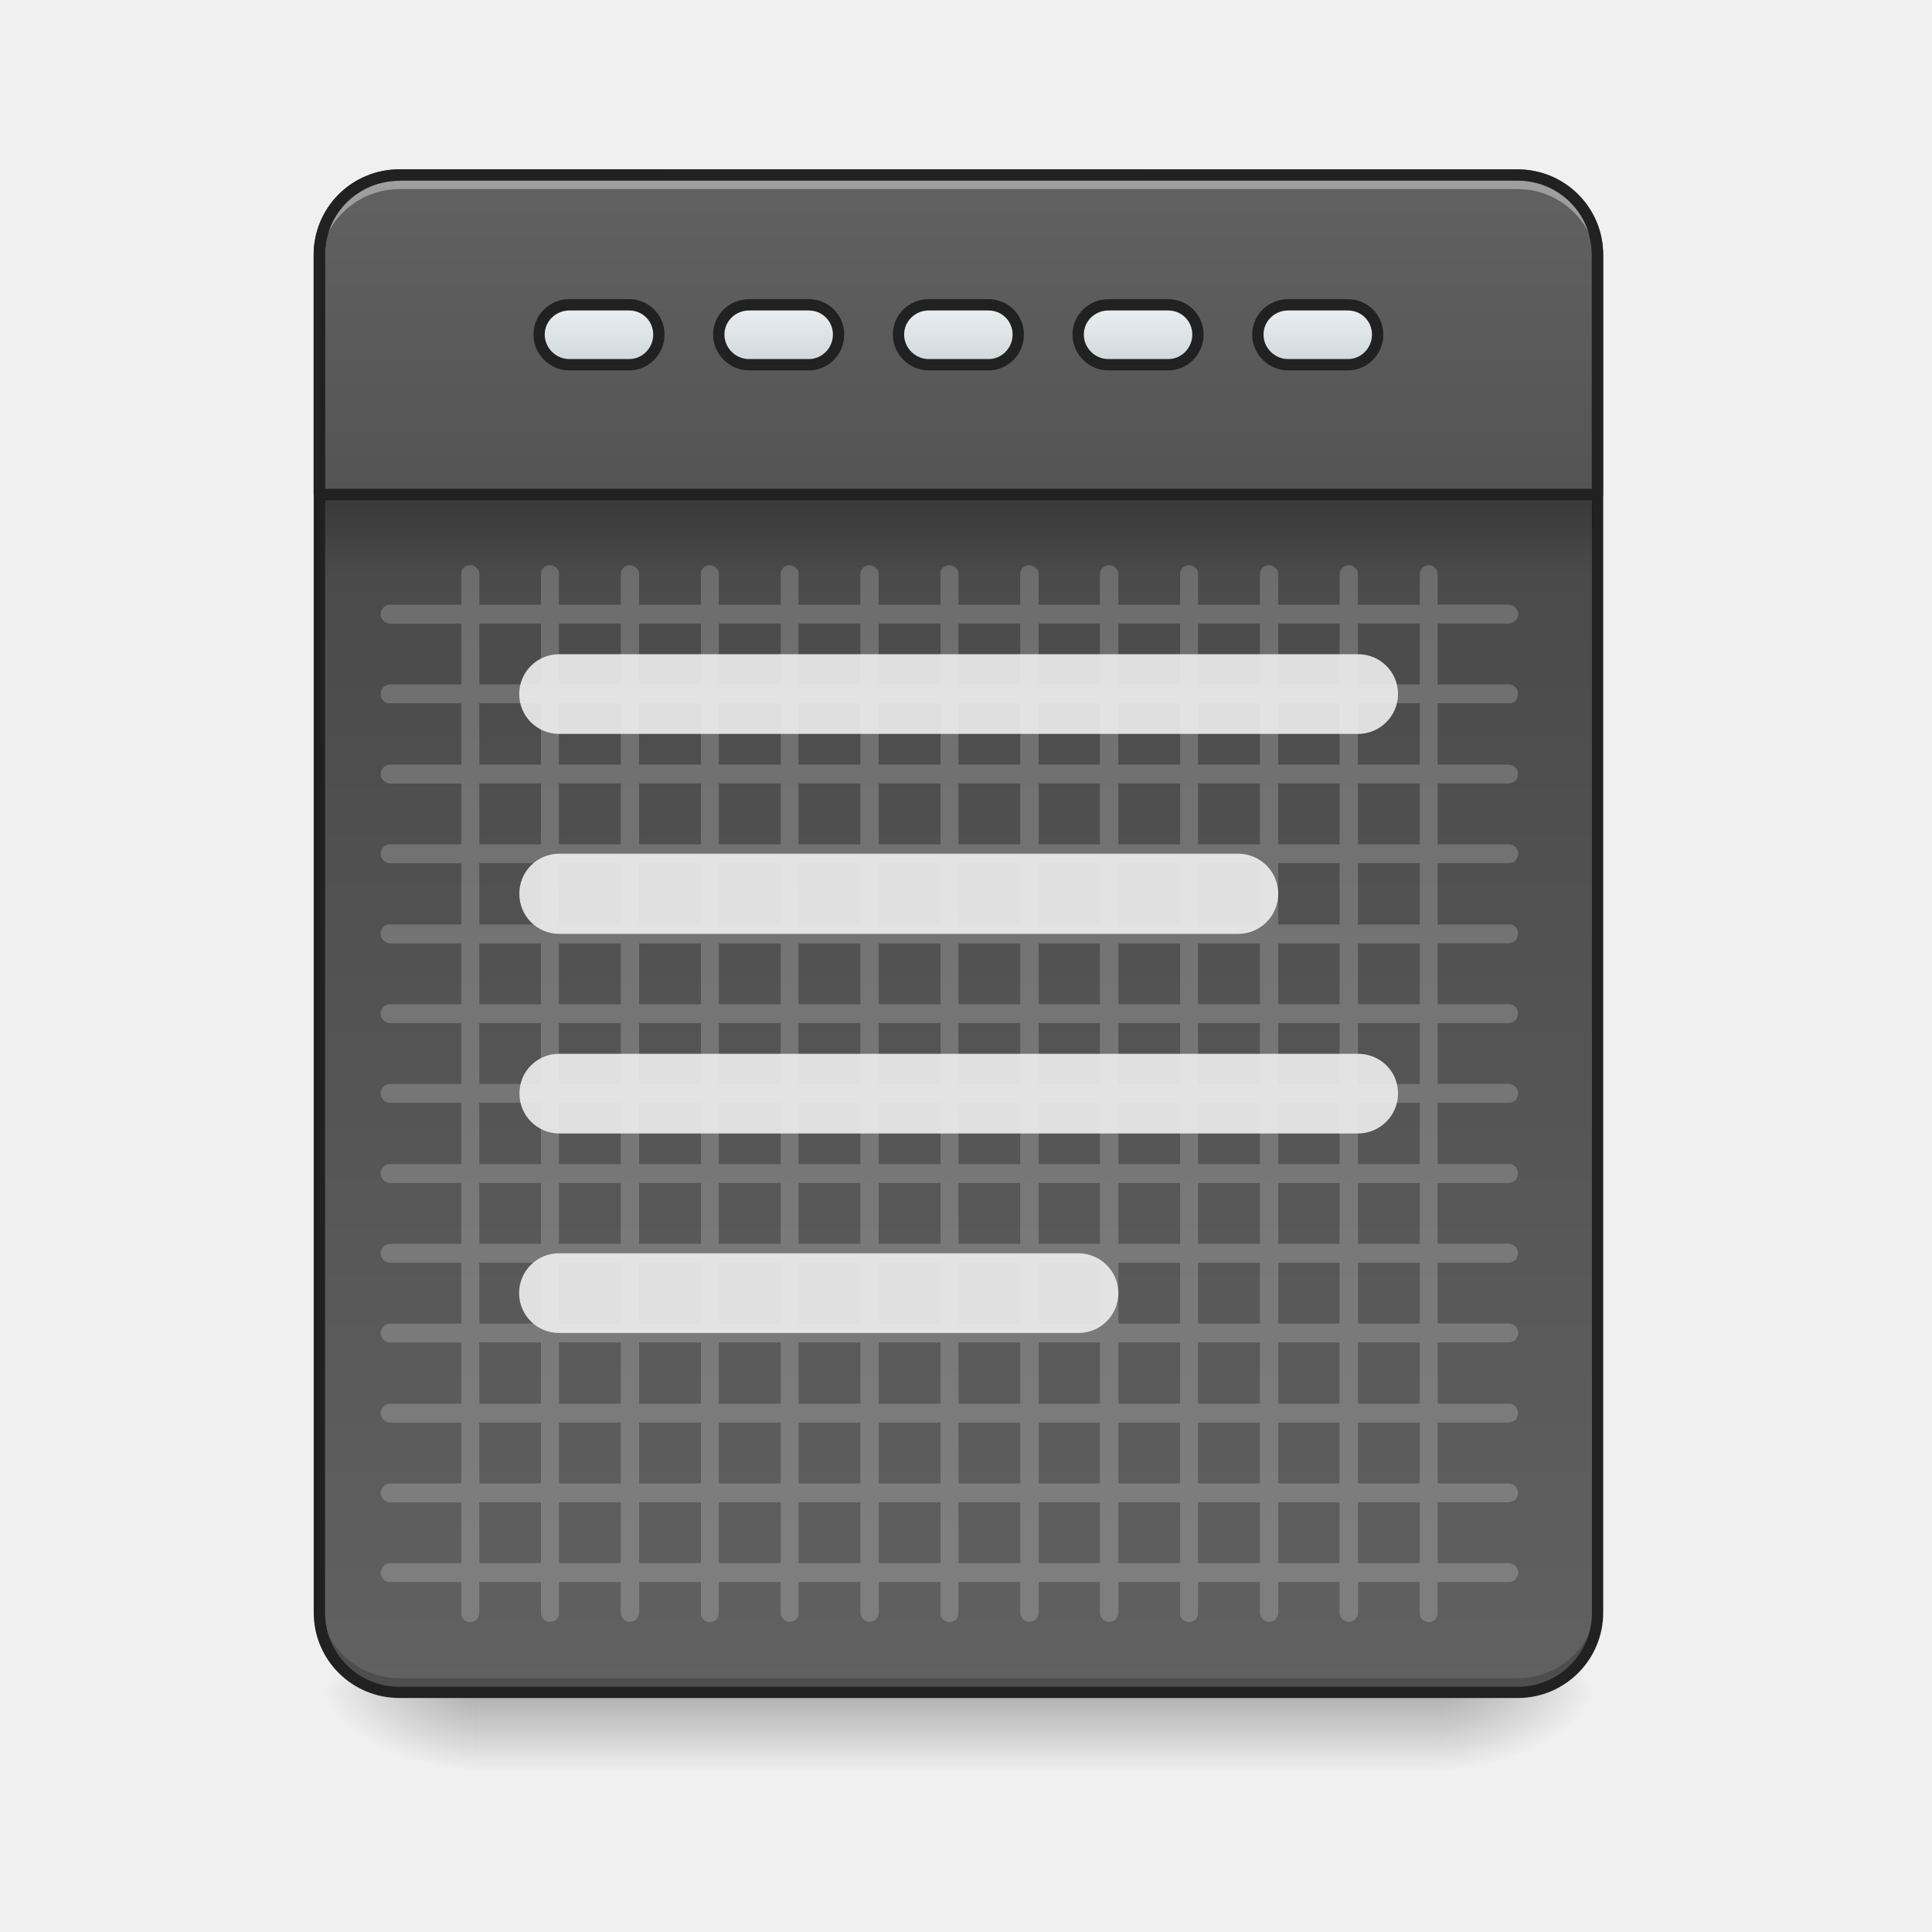
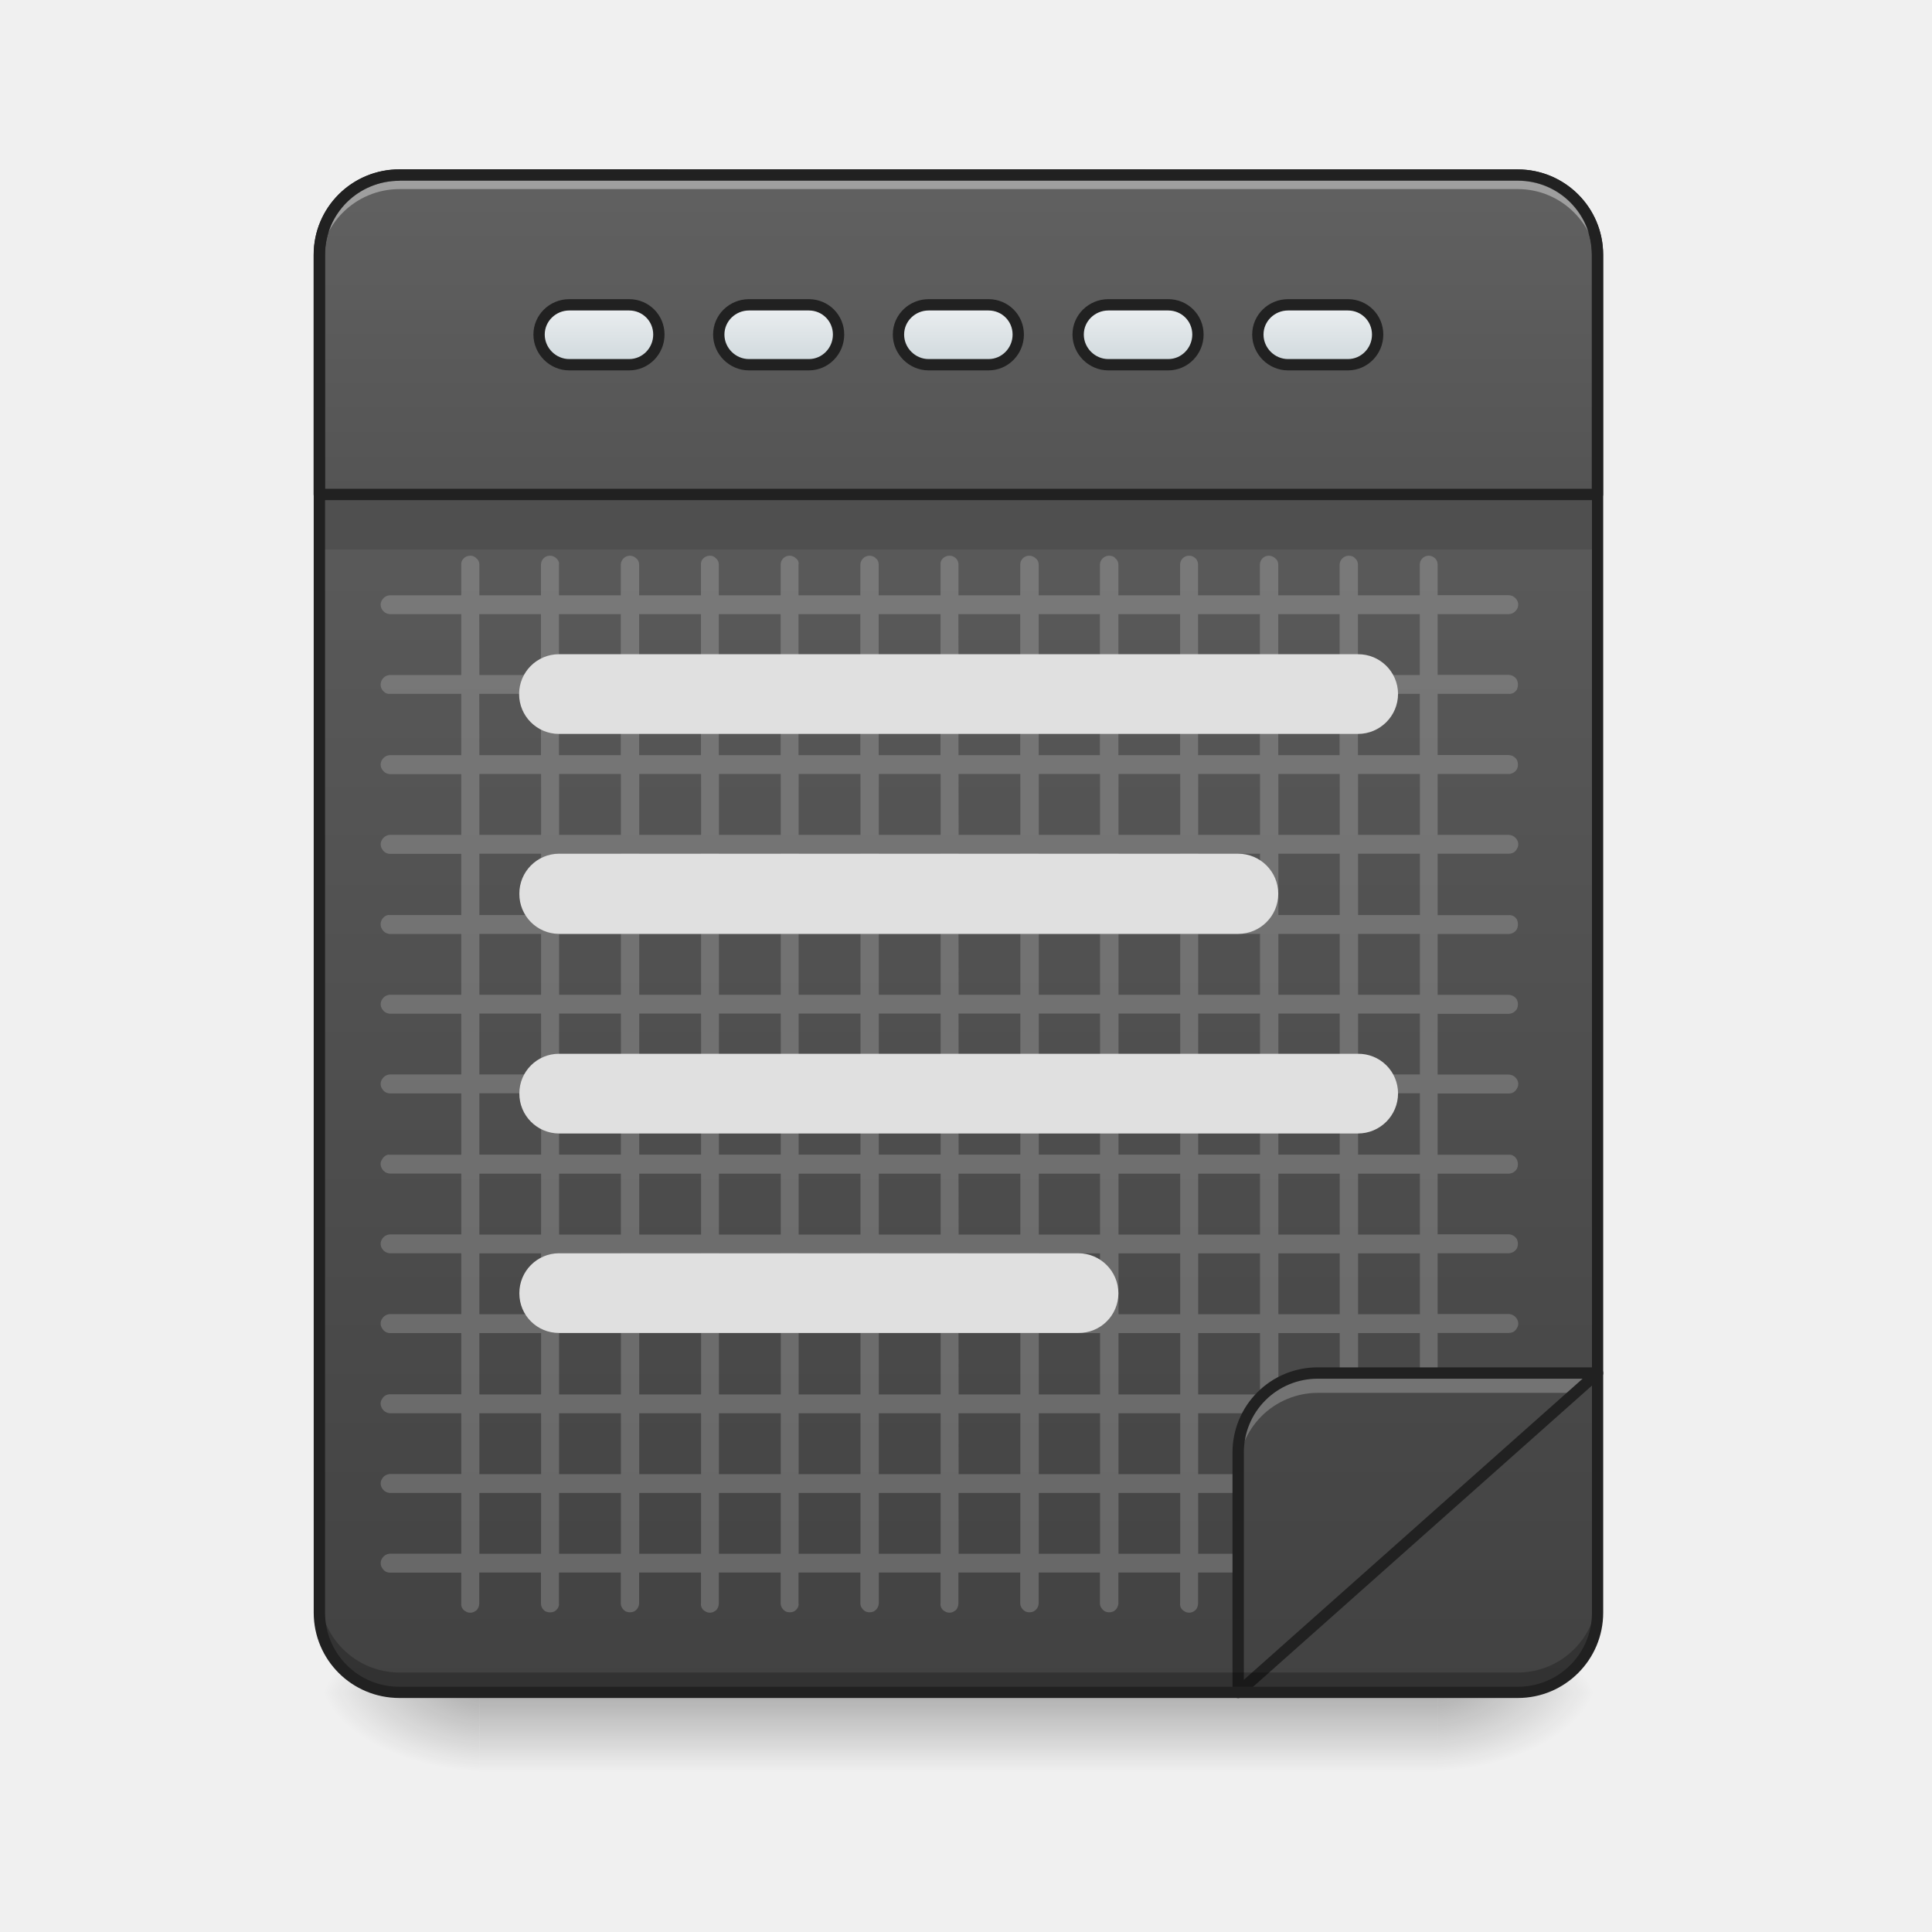
<svg xmlns="http://www.w3.org/2000/svg" width="16pt" height="16pt" viewBox="0 0 16 16">
  <defs>
    <linearGradient id="a" gradientUnits="userSpaceOnUse" x1="254" y1="233.5" x2="254" y2="254.667" gradientTransform="matrix(.03125 0 0 .03125 0 6.72)">
      <stop offset="0" stop-opacity=".275" />
      <stop offset="1" stop-opacity="0" />
    </linearGradient>
    <radialGradient id="b" gradientUnits="userSpaceOnUse" cx="450.909" cy="189.579" fx="450.909" fy="189.579" r="21.167" gradientTransform="matrix(0 -.03907 -.07032 0 25.073 31.798)">
      <stop offset="0" stop-opacity=".314" />
      <stop offset=".222" stop-opacity=".275" />
      <stop offset="1" stop-opacity="0" />
    </radialGradient>
    <radialGradient id="c" gradientUnits="userSpaceOnUse" cx="450.909" cy="189.579" fx="450.909" fy="189.579" r="21.167" gradientTransform="matrix(0 .03907 .07032 0 -9.197 -3.764)">
      <stop offset="0" stop-opacity=".314" />
      <stop offset=".222" stop-opacity=".275" />
      <stop offset="1" stop-opacity="0" />
    </radialGradient>
    <radialGradient id="d" gradientUnits="userSpaceOnUse" cx="450.909" cy="189.579" fx="450.909" fy="189.579" r="21.167" gradientTransform="matrix(0 -.03907 .07032 0 -9.197 31.798)">
      <stop offset="0" stop-opacity=".314" />
      <stop offset=".222" stop-opacity=".275" />
      <stop offset="1" stop-opacity="0" />
    </radialGradient>
    <radialGradient id="e" gradientUnits="userSpaceOnUse" cx="450.909" cy="189.579" fx="450.909" fy="189.579" r="21.167" gradientTransform="matrix(0 .03907 -.07032 0 25.073 -3.764)">
      <stop offset="0" stop-opacity=".314" />
      <stop offset=".222" stop-opacity=".275" />
      <stop offset="1" stop-opacity="0" />
    </radialGradient>
-     <linearGradient id="f" gradientUnits="userSpaceOnUse" x1="314.734" y1="-141.415" x2="314.734" y2="-25.792" gradientTransform="matrix(.03767 0 0 .1087 -2.927 16.82)">
+     <linearGradient id="f" gradientUnits="userSpaceOnUse" x1="288.396" y1="-25.792" x2="288.396" y2="-141.415" gradientTransform="matrix(.03767 0 0 .1087 -2.927 16.82)">
      <stop offset="0" stop-color="#424242" />
      <stop offset="1" stop-color="#616161" />
    </linearGradient>
-     <linearGradient id="g" gradientUnits="userSpaceOnUse" x1="960" y1="935.118" x2="960" y2="175.118" gradientTransform="matrix(.26458 0 0 .26458 0 -215)">
+     <linearGradient id="g" gradientUnits="userSpaceOnUse" x1="391.583" y1="233.5" x2="391.583" y2="-168.667" gradientTransform="matrix(.03125 0 0 .03125 0 6.72)">
      <stop offset="0" stop-color="#424242" />
      <stop offset="1" stop-color="#616161" />
    </linearGradient>
-     <linearGradient id="h" gradientUnits="userSpaceOnUse" x1="105.833" y1="-105.167" x2="105.833" y2="-121.042" gradientTransform="translate(148.167 -13.23)">
+     <linearGradient id="h" gradientUnits="userSpaceOnUse" x1="349.851" y1="-50.133" x2="349.851" y2="65.49" gradientTransform="matrix(-.03767 0 0 -.1087 26.411 8.567)">
+       <stop offset="0" stop-color="#424242" />
+       <stop offset="1" stop-color="#616161" />
+     </linearGradient>
+     <linearGradient id="i" gradientUnits="userSpaceOnUse" x1="960" y1="935.118" x2="960" y2="175.118" gradientTransform="matrix(.26458 0 0 .26458 0 -215)">
+       <stop offset="0" stop-color="#424242" />
+       <stop offset="1" stop-color="#616161" />
+     </linearGradient>
+     <linearGradient id="j" gradientUnits="userSpaceOnUse" x1="105.833" y1="-105.167" x2="105.833" y2="-121.042" gradientTransform="translate(148.167 -13.23)">
      <stop offset="0" stop-color="#cfd8dc" />
      <stop offset="1" stop-color="#eceff1" />
    </linearGradient>
-     <linearGradient id="i" gradientUnits="userSpaceOnUse" x1="105.833" y1="-105.167" x2="105.833" y2="-121.042" gradientTransform="translate(100.542 -13.23)">
+     <linearGradient id="k" gradientUnits="userSpaceOnUse" x1="105.833" y1="-105.167" x2="105.833" y2="-121.042" gradientTransform="translate(100.542 -13.23)">
      <stop offset="0" stop-color="#cfd8dc" />
      <stop offset="1" stop-color="#eceff1" />
    </linearGradient>
-     <linearGradient id="j" gradientUnits="userSpaceOnUse" x1="105.833" y1="-105.167" x2="105.833" y2="-121.042" gradientTransform="translate(52.917 -13.23)">
+     <linearGradient id="l" gradientUnits="userSpaceOnUse" x1="105.833" y1="-105.167" x2="105.833" y2="-121.042" gradientTransform="translate(52.917 -13.23)">
      <stop offset="0" stop-color="#cfd8dc" />
      <stop offset="1" stop-color="#eceff1" />
    </linearGradient>
-     <linearGradient id="k" gradientUnits="userSpaceOnUse" x1="105.833" y1="-105.167" x2="105.833" y2="-121.042" gradientTransform="translate(243.417 -13.23)">
+     <linearGradient id="m" gradientUnits="userSpaceOnUse" x1="105.833" y1="-105.167" x2="105.833" y2="-121.042" gradientTransform="translate(243.417 -13.23)">
      <stop offset="0" stop-color="#cfd8dc" />
      <stop offset="1" stop-color="#eceff1" />
    </linearGradient>
-     <linearGradient id="l" gradientUnits="userSpaceOnUse" x1="105.833" y1="-105.167" x2="105.833" y2="-121.042" gradientTransform="translate(195.792 -13.23)">
+     <linearGradient id="n" gradientUnits="userSpaceOnUse" x1="105.833" y1="-105.167" x2="105.833" y2="-121.042" gradientTransform="translate(195.792 -13.23)">
      <stop offset="0" stop-color="#cfd8dc" />
      <stop offset="1" stop-color="#eceff1" />
-     </linearGradient>
-     <linearGradient id="m" gradientUnits="userSpaceOnUse" x1="254" y1="-84" x2="254" y2="-62.833" gradientTransform="matrix(.03113 0 0 .03125 .01 6.72)">
-       <stop offset="0" stop-opacity=".235" />
-       <stop offset="1" stop-opacity="0" />
    </linearGradient>
  </defs>
  <path d="M3.969 14.016h7.937v.664H3.97zm0 0" fill="url(#a)" />
  <path d="M11.906 14.016h1.324v-.66h-1.324zm0 0" fill="url(#b)" />
  <path d="M3.969 14.016H2.645v.664h1.324zm0 0" fill="url(#c)" />
  <path d="M3.969 14.016H2.645v-.66h1.324zm0 0" fill="url(#d)" />
  <path d="M11.906 14.016h1.324v.664h-1.324zm0 0" fill="url(#e)" />
  <path d="M3.309 1.45h9.261c.364 0 .66.296.66.66v11.245a.66.66 0 0 1-.66.66H3.31a.66.66 0 0 1-.664-.66V2.11c0-.363.296-.66.664-.66zm0 0" fill="url(#f)" />
-   <path d="M3.895 4.68c-.043 0-.079.035-.075.074v.254h-.59a.08.08 0 0 0-.066.039.071.071 0 0 0 0 .078.08.08 0 0 0 .066.04h.59v.503h-.59a.08.08 0 0 0-.066.039.078.078 0 0 0 0 .082c.016.024.04.04.066.035h.59v.508h-.59a.08.08 0 0 0-.066.04.071.071 0 0 0 0 .077.08.08 0 0 0 .066.04h.59v.503h-.59a.08.08 0 0 0-.066.04.071.071 0 0 0 0 .077c.016.028.04.04.066.04h.59v.507h-.59c-.027-.004-.05.012-.066.035a.078.078 0 0 0 0 .082.08.08 0 0 0 .066.04h.59v.503h-.59a.08.08 0 0 0-.066.04.071.071 0 0 0 0 .078.08.08 0 0 0 .066.039h.59v.504h-.59a.08.08 0 0 0-.066.039.071.071 0 0 0 0 .078c.016.027.04.039.066.039h.59v.508h-.59c-.027-.004-.05.011-.066.039-.016.023-.016.05 0 .078a.08.08 0 0 0 .066.039h.59v.504h-.59a.08.08 0 0 0-.066.039.071.071 0 0 0 0 .078.08.08 0 0 0 .066.039h.59v.504h-.59a.08.08 0 0 0-.066.039.071.071 0 0 0 0 .078c.016.027.04.04.066.04h.59v.507h-.59a.073.073 0 0 0-.066.04c-.016.023-.016.05 0 .077a.08.08 0 0 0 .066.04h.59v.503h-.59a.08.08 0 0 0-.066.04.071.071 0 0 0 0 .077.08.08 0 0 0 .066.04h.59v.503h-.59a.08.08 0 0 0-.066.04.071.071 0 0 0 0 .078c.016.027.04.039.066.039h.59v.253a.066.066 0 0 0 .035.067.071.071 0 0 0 .079 0c.023-.012.035-.04.035-.067v-.253h.511v.253c0 .028.012.051.036.067a.091.091 0 0 0 .078 0c.023-.016.039-.04.035-.067v-.253h.512v.253c0 .028.015.051.039.067.023.012.05.012.074 0a.08.08 0 0 0 .039-.067v-.253h.512v.253a.066.066 0 0 0 .035.067.071.071 0 0 0 .078 0c.023-.012.035-.04.035-.067v-.253h.512v.253c0 .028.015.051.039.067.023.012.05.012.074 0 .024-.016.04-.04.035-.067v-.253h.512v.253c0 .028.016.051.04.067.022.012.05.012.073 0a.08.08 0 0 0 .04-.067v-.253h.511v.253a.066.066 0 0 0 .035.067.071.071 0 0 0 .078 0c.024-.012.035-.04.035-.067v-.253h.512v.253c0 .028.016.051.04.067.023.012.05.012.073 0a.08.08 0 0 0 .04-.067v-.253h.507v.253c0 .028.016.051.04.067.023.012.05.012.074 0a.08.08 0 0 0 .039-.067v-.253h.511v.253a.066.066 0 0 0 .036.067.071.071 0 0 0 .078 0c.023-.012.035-.04.035-.067v-.253h.512v.253c0 .028.015.051.039.067.023.012.05.012.074 0a.08.08 0 0 0 .039-.067v-.253h.508v.253c0 .028.015.051.039.067.023.012.05.012.074 0a.08.08 0 0 0 .04-.067v-.253h.51v.253c0 .028.013.055.036.067a.071.071 0 0 0 .078 0c.024-.012.035-.04.035-.067v-.253h.586c.031 0 .055-.012.07-.04a.071.071 0 0 0 0-.078.082.082 0 0 0-.07-.039h-.586v-.504h.586a.082.082 0 0 0 .07-.039.091.091 0 0 0 0-.078.082.082 0 0 0-.07-.039h-.586v-.504h.586a.082.082 0 0 0 .07-.039.091.091 0 0 0 0-.078c-.015-.027-.039-.039-.07-.039h-.586v-.508h.586c.031 0 .055-.012.07-.039a.071.071 0 0 0 0-.078.082.082 0 0 0-.07-.04h-.586v-.503h.586a.082.082 0 0 0 .07-.039.091.091 0 0 0 0-.078.082.082 0 0 0-.07-.04h-.586v-.503h.586a.082.082 0 0 0 .07-.04.091.091 0 0 0 0-.077c-.015-.028-.039-.043-.07-.04h-.586v-.507h.586c.031 0 .055-.012.07-.04a.071.071 0 0 0 0-.077.082.082 0 0 0-.07-.04h-.586v-.503h.586a.082.082 0 0 0 .07-.04.091.091 0 0 0 0-.078.082.082 0 0 0-.07-.039h-.586v-.504h.586a.082.082 0 0 0 .07-.039.1.1 0 0 0 0-.082c-.015-.023-.039-.039-.07-.035h-.586v-.508h.586c.031 0 .055-.011.07-.039a.071.071 0 0 0 0-.078.082.082 0 0 0-.07-.039h-.586v-.504h.586a.082.082 0 0 0 .07-.039.091.091 0 0 0 0-.078.082.082 0 0 0-.07-.039h-.586v-.508h.586c.031.004.055-.011.07-.035a.1.1 0 0 0 0-.082.082.082 0 0 0-.07-.039h-.586v-.504h.586a.082.082 0 0 0 .07-.039.071.071 0 0 0 0-.078.082.082 0 0 0-.07-.04h-.586v-.253c0-.02-.008-.04-.02-.05a.077.077 0 0 0-.054-.024.074.074 0 0 0-.074.074v.254h-.512v-.254c0-.02-.008-.04-.023-.05-.012-.016-.032-.024-.055-.024a.077.077 0 0 0-.074.074v.254h-.508v-.254c0-.02-.008-.04-.024-.05a.077.077 0 0 0-.054-.024.074.074 0 0 0-.074.074v.254h-.512v-.254c0-.02-.008-.04-.02-.05a.077.077 0 0 0-.054-.024.074.074 0 0 0-.075.074v.254h-.511v-.254c0-.02-.008-.04-.024-.05-.011-.016-.031-.024-.054-.024a.077.077 0 0 0-.075.074v.254h-.507v-.254c0-.02-.008-.04-.024-.05a.077.077 0 0 0-.055-.024.074.074 0 0 0-.074.074v.254h-.511v-.254c0-.02-.008-.04-.02-.05a.077.077 0 0 0-.055-.024c-.043 0-.078.035-.074.074v.254h-.512v-.254c0-.02-.007-.04-.023-.05-.012-.016-.035-.024-.055-.024a.077.077 0 0 0-.074.074v.254h-.512v-.254a.05.05 0 0 0-.02-.05.077.077 0 0 0-.054-.024.074.074 0 0 0-.074.074v.254h-.512v-.254c0-.02-.008-.04-.023-.05a.063.063 0 0 0-.051-.024c-.043 0-.078.035-.074.074v.254h-.512v-.254c0-.02-.008-.04-.023-.05a.077.077 0 0 0-.055-.024.077.077 0 0 0-.074.074v.254h-.512v-.254c.004-.02-.008-.04-.02-.05a.077.077 0 0 0-.054-.024.074.074 0 0 0-.075.074v.254H3.97v-.254c0-.02-.008-.04-.024-.05a.063.063 0 0 0-.05-.024zm.074.484h.511v.504H3.97zm.66 0h.512v.504h-.512zm.664 0h.512v.504h-.512zm.66 0h.512v.504h-.512zm.66 0h.512v.504h-.512zm.664 0h.512v.504h-.512zm.66 0h.512v.504h-.511zm.665 0h.507v.504h-.507zm.66 0h.511v.504h-.511zm.66 0h.512v.504h-.512zm.664 0h.508v.504h-.508zm.66 0h.512v.504h-.512zm-7.277.66h.511v.508H3.97zm.66 0h.512v.508h-.512zm.664 0h.512v.508h-.512zm.66 0h.512v.508h-.512zm.66 0h.512v.508h-.512zm.664 0h.512v.508h-.512zm.66 0h.512v.508h-.511zm.665 0h.507v.508h-.507zm.66 0h.511v.508h-.511zm.66 0h.512v.508h-.512zm.664 0h.508v.508h-.508zm.66 0h.512v.508h-.512zm-7.277.664h.511v.504H3.97zm.66 0h.512v.504h-.512zm.664 0h.512v.504h-.512zm.66 0h.512v.504h-.512zm.66 0h.512v.504h-.512zm.664 0h.512v.504h-.512zm.66 0h.512v.504h-.511zm.665 0h.507v.504h-.507zm.66 0h.511v.504h-.511zm.66 0h.512v.504h-.512zm.664 0h.508v.504h-.508zm.66 0h.512v.504h-.512zm-7.277.66h.511v.508H3.97zm.66 0h.512v.508h-.512zm.664 0h.512v.508h-.512zm.66 0h.512v.508h-.512zm.66 0h.512v.508h-.512zm.664 0h.512v.508h-.512zm.66 0h.512v.508h-.511zm.665 0h.507v.508h-.507zm.66 0h.511v.508h-.511zm.66 0h.512v.508h-.512zm.664 0h.508v.508h-.508zm.66 0h.512v.508h-.512zm-7.277.665h.511v.503H3.97zm.66 0h.512v.503h-.512zm.664 0h.512v.503h-.512zm.66 0h.512v.503h-.512zm.66 0h.512v.503h-.512zm.664 0h.512v.503h-.512zm.66 0h.512v.503h-.511zm.665 0h.507v.503h-.507zm.66 0h.511v.503h-.511zm.66 0h.512v.503h-.512zm.664 0h.508v.503h-.508zm.66 0h.512v.503h-.512zm-7.277.66h.511v.504H3.97zm.66 0h.512v.504h-.512zm.664 0h.512v.504h-.512zm.66 0h.512v.504h-.512zm.66 0h.512v.504h-.512zm.664 0h.512v.504h-.512zm.66 0h.512v.504h-.511zm.665 0h.507v.504h-.507zm.66 0h.511v.504h-.511zm.66 0h.512v.504h-.512zm.664 0h.508v.504h-.508zm.66 0h.512v.504h-.512zm-7.277.66h.511v.508H3.97zm.66 0h.512v.508h-.512zm.664 0h.512v.508h-.512zm.66 0h.512v.508h-.512zm.66 0h.512v.508h-.512zm.664 0h.512v.508h-.512zm.66 0h.512v.508h-.511zm.665 0h.507v.508h-.507zm.66 0h.511v.508h-.511zm.66 0h.512v.508h-.512zm.664 0h.508v.508h-.508zm.66 0h.512v.508h-.512zm-7.277.664h.511v.504H3.97zm.66 0h.512v.504h-.512zm.664 0h.512v.504h-.512zm.66 0h.512v.504h-.512zm.66 0h.512v.504h-.512zm.664 0h.512v.504h-.512zm.66 0h.512v.504h-.511zm.665 0h.507v.504h-.507zm.66 0h.511v.504h-.511zm.66 0h.512v.504h-.512zm.664 0h.508v.504h-.508zm.66 0h.512v.504h-.512zm-7.277.66h.511v.504H3.97zm.66 0h.512v.504h-.512zm.664 0h.512v.504h-.512zm.66 0h.512v.504h-.512zm.66 0h.512v.504h-.512zm.664 0h.512v.504h-.512zm.66 0h.512v.504h-.511zm.665 0h.507v.504h-.507zm.66 0h.511v.504h-.511zm.66 0h.512v.504h-.512zm.664 0h.508v.504h-.508zm.66 0h.512v.504h-.512zm-7.277.66h.511v.508H3.97zm.66 0h.512v.508h-.512zm.664 0h.512v.508h-.512zm.66 0h.512v.508h-.512zm.66 0h.512v.508h-.512zm.664 0h.512v.508h-.512zm.66 0h.512v.508h-.511zm.665 0h.507v.508h-.507zm.66 0h.511v.508h-.511zm.66 0h.512v.508h-.512zm.664 0h.508v.508h-.508zm.66 0h.512v.508h-.512zm-7.277.664h.511v.504H3.97zm.66 0h.512v.504h-.512zm.664 0h.512v.504h-.512zm.66 0h.512v.504h-.512zm.66 0h.512v.504h-.512zm.664 0h.512v.504h-.512zm.66 0h.512v.504h-.511zm.665 0h.507v.504h-.507zm.66 0h.511v.504h-.511zm.66 0h.512v.504h-.512zm.664 0h.508v.504h-.508zm.66 0h.512v.504h-.512zm-7.277.66h.511v.504H3.97zm.66 0h.512v.504h-.512zm.664 0h.512v.504h-.512zm.66 0h.512v.504h-.512zm.66 0h.512v.504h-.512zm.664 0h.512v.504h-.512zm.66 0h.512v.504h-.511zm.665 0h.507v.504h-.507zm.66 0h.511v.504h-.511zm.66 0h.512v.504h-.512zm.664 0h.508v.504h-.508zm.66 0h.512v.504h-.512zm0 0" fill="#fff" fill-opacity=".196" />
-   <path d="M105.865-168.63c-11.749 0-21.248 9.375-21.248 21.124v63.493h338.718v-63.493c0-11.75-9.5-21.123-21.123-21.123zm0 0" transform="matrix(.03125 0 0 .03125 0 6.72)" fill="url(#g)" stroke-width="3" stroke-linecap="round" stroke-linejoin="round" stroke="#212121" />
-   <path d="M4.629 7.07h5.625a.332.332 0 1 1 0 .664H4.629a.33.33 0 0 1-.328-.332.33.33 0 0 1 .328-.332zm0 0" fill="#eee" fill-opacity=".906" />
-   <path d="M3.309 13.98a.664.664 0 0 1-.664-.664v-.082c0 .368.296.664.664.664h9.261c.364 0 .66-.296.66-.664v.082a.663.663 0 0 1-.66.664zm0 0" fill-opacity=".196" />
-   <path d="M4.629 5.418h6.617a.33.33 0 0 1 .332.328.332.332 0 0 1-.332.332H4.63a.33.33 0 0 1 0-.66zm0 0M4.629 8.727h6.617c.184 0 .332.144.332.328a.332.332 0 0 1-.332.332H4.63a.33.33 0 0 1-.328-.332c0-.184.148-.328.328-.328zm0 0" fill="#eee" fill-opacity=".906" />
+   <path d="M3.895 4.602c-.043 0-.079.035-.075.074v.254h-.59a.08.08 0 0 0-.066.039.071.071 0 0 0 0 .078.08.08 0 0 0 .066.039h.59v.504h-.59a.08.08 0 0 0-.066.039.078.078 0 0 0 0 .082c.016.023.04.039.066.035h.59v.508h-.59a.08.08 0 0 0-.066.039.071.071 0 0 0 0 .078.08.08 0 0 0 .066.04h.59v.503h-.59a.08.08 0 0 0-.066.04.071.071 0 0 0 0 .077c.016.028.04.04.066.04h.59v.507h-.59c-.027-.004-.05.012-.066.035a.078.078 0 0 0 0 .082.08.08 0 0 0 .066.04h.59v.503h-.59a.08.08 0 0 0-.066.04.071.071 0 0 0 0 .077.08.08 0 0 0 .066.04h.59v.503h-.59a.08.08 0 0 0-.066.04.071.071 0 0 0 0 .078c.016.027.04.039.066.039h.59v.508h-.59c-.027-.004-.05.011-.066.039-.016.023-.016.05 0 .078a.08.08 0 0 0 .066.039h.59v.504h-.59a.08.08 0 0 0-.066.039.071.071 0 0 0 0 .078.08.08 0 0 0 .066.039h.59v.504h-.59a.08.08 0 0 0-.066.039.071.071 0 0 0 0 .078c.016.027.04.04.066.04h.59v.507h-.59a.073.073 0 0 0-.066.039c-.016.023-.016.05 0 .078a.08.08 0 0 0 .066.04h.59v.503h-.59a.08.08 0 0 0-.066.04.071.071 0 0 0 0 .077.08.08 0 0 0 .066.04h.59v.503h-.59a.08.08 0 0 0-.066.04.071.071 0 0 0 0 .077c.016.028.04.04.066.04h.59v.253a.066.066 0 0 0 .035.067.071.071 0 0 0 .079 0c.023-.012.035-.04.035-.067v-.254h.511v.254c0 .028.012.051.036.067a.091.091 0 0 0 .078 0c.023-.016.039-.04.035-.067v-.254h.512v.254c0 .028.015.051.039.067.023.011.05.011.074 0a.08.08 0 0 0 .039-.067v-.254h.512v.254a.066.066 0 0 0 .035.067.071.071 0 0 0 .078 0c.023-.012.035-.04.035-.067v-.254h.512v.254c0 .028.015.051.039.067.023.011.05.011.074 0 .024-.016.04-.04.035-.067v-.254h.512v.254c0 .028.016.051.04.067.022.011.05.011.073 0a.08.08 0 0 0 .04-.067v-.254h.511v.254a.066.066 0 0 0 .035.067.071.071 0 0 0 .078 0c.024-.012.035-.04.035-.067v-.254h.512v.254c0 .028.016.051.04.067.023.011.05.011.073 0a.08.08 0 0 0 .04-.067v-.254h.507v.254c0 .028.016.051.04.067.023.011.05.011.074 0a.08.08 0 0 0 .039-.067v-.254h.511v.254a.066.066 0 0 0 .036.067.071.071 0 0 0 .078 0c.023-.012.035-.04.035-.067v-.254h.512v.254c0 .028.015.051.039.067.023.011.05.011.074 0a.08.08 0 0 0 .039-.067v-.254h.508v.254c0 .028.015.051.039.067.023.011.05.011.074 0a.08.08 0 0 0 .04-.067v-.254h.51v.254c0 .028.013.055.036.067a.071.071 0 0 0 .078 0c.024-.012.035-.04.035-.067v-.254h.586c.031 0 .055-.011.07-.039a.071.071 0 0 0 0-.078.082.082 0 0 0-.07-.039h-.586v-.504h.586a.082.082 0 0 0 .07-.039.091.091 0 0 0 0-.078.082.082 0 0 0-.07-.039h-.586v-.504h.586a.082.082 0 0 0 .07-.039.091.091 0 0 0 0-.078c-.015-.027-.039-.04-.07-.04h-.586v-.507h.586c.031 0 .055-.012.07-.039a.071.071 0 0 0 0-.078.082.082 0 0 0-.07-.04h-.586v-.503h.586a.082.082 0 0 0 .07-.04.091.091 0 0 0 0-.077.082.082 0 0 0-.07-.04h-.586V9.72h.586a.082.082 0 0 0 .07-.04.091.091 0 0 0 0-.077c-.015-.028-.039-.043-.07-.04h-.586v-.507h.586c.031 0 .055-.012.07-.04a.071.071 0 0 0 0-.078.082.082 0 0 0-.07-.039h-.586v-.503h.586a.082.082 0 0 0 .07-.04.091.091 0 0 0 0-.078.082.082 0 0 0-.07-.039h-.586v-.504h.586a.082.082 0 0 0 .07-.039.1.1 0 0 0 0-.082c-.015-.023-.039-.039-.07-.035h-.586V7.07h.586c.031 0 .055-.011.07-.039a.071.071 0 0 0 0-.078.082.082 0 0 0-.07-.039h-.586V6.41h.586a.082.082 0 0 0 .07-.039.091.091 0 0 0 0-.078.082.082 0 0 0-.07-.04h-.586v-.507h.586c.031.004.055-.012.07-.035a.1.1 0 0 0 0-.082.082.082 0 0 0-.07-.04h-.586v-.503h.586a.082.082 0 0 0 .07-.04.071.071 0 0 0 0-.077.082.082 0 0 0-.07-.04h-.586v-.253c0-.02-.008-.04-.02-.051a.077.077 0 0 0-.054-.023.074.074 0 0 0-.074.074v.254h-.512v-.254c0-.02-.008-.04-.023-.051-.012-.016-.032-.023-.055-.023a.077.077 0 0 0-.074.074v.254h-.508v-.254c0-.02-.008-.04-.024-.051a.077.077 0 0 0-.054-.023.074.074 0 0 0-.074.074v.254h-.512v-.254c0-.02-.008-.04-.02-.051a.077.077 0 0 0-.054-.023.074.074 0 0 0-.075.074v.254h-.511v-.254c0-.02-.008-.04-.024-.051-.011-.016-.031-.023-.054-.023a.077.077 0 0 0-.075.074v.254h-.507v-.254c0-.02-.008-.04-.024-.051a.077.077 0 0 0-.055-.023.074.074 0 0 0-.074.074v.254h-.511v-.254c0-.02-.008-.04-.02-.051a.077.077 0 0 0-.055-.023c-.043 0-.078.035-.074.074v.254h-.512v-.254c0-.02-.007-.04-.023-.051-.012-.016-.035-.023-.055-.023a.077.077 0 0 0-.074.074v.254h-.512v-.254a.05.05 0 0 0-.02-.051.077.077 0 0 0-.054-.023.074.074 0 0 0-.074.074v.254h-.512v-.254c0-.02-.008-.04-.023-.051a.063.063 0 0 0-.051-.023c-.043 0-.078.035-.074.074v.254h-.512v-.254c0-.02-.008-.04-.023-.051a.077.077 0 0 0-.055-.023.077.077 0 0 0-.074.074v.254h-.512v-.254c.004-.02-.008-.04-.02-.051a.077.077 0 0 0-.054-.023.074.074 0 0 0-.075.074v.254H3.97v-.254c0-.02-.008-.04-.024-.051a.063.063 0 0 0-.05-.023zm.074.484h.511v.504H3.97zm.66 0h.512v.504h-.512zm.664 0h.512v.504h-.512zm.66 0h.512v.504h-.512zm.66 0h.512v.504h-.512zm.664 0h.512v.504h-.512zm.66 0h.512v.504h-.511zm.665 0h.507v.504h-.507zm.66 0h.511v.504h-.511zm.66 0h.512v.504h-.512zm.664 0h.508v.504h-.508zm.66 0h.512v.504h-.512zm-7.277.66h.511v.508H3.97zm.66 0h.512v.508h-.512zm.664 0h.512v.508h-.512zm.66 0h.512v.508h-.512zm.66 0h.512v.508h-.512zm.664 0h.512v.508h-.512zm.66 0h.512v.508h-.511zm.665 0h.507v.508h-.507zm.66 0h.511v.508h-.511zm.66 0h.512v.508h-.512zm.664 0h.508v.508h-.508zm.66 0h.512v.508h-.512zM3.97 6.41h.511v.504H3.97zm.66 0h.512v.504h-.512zm.664 0h.512v.504h-.512zm.66 0h.512v.504h-.512zm.66 0h.512v.504h-.512zm.664 0h.512v.504h-.512zm.66 0h.512v.504h-.511zm.665 0h.507v.504h-.507zm.66 0h.511v.504h-.511zm.66 0h.512v.504h-.512zm.664 0h.508v.504h-.508zm.66 0h.512v.504h-.512zm-7.277.66h.511v.508H3.97zm.66 0h.512v.508h-.512zm.664 0h.512v.508h-.512zm.66 0h.512v.508h-.512zm.66 0h.512v.508h-.512zm.664 0h.512v.508h-.512zm.66 0h.512v.508h-.511zm.665 0h.507v.508h-.507zm.66 0h.511v.508h-.511zm.66 0h.512v.508h-.512zm.664 0h.508v.508h-.508zm.66 0h.512v.508h-.512zm-7.277.664h.511v.504H3.97zm.66 0h.512v.504h-.512zm.664 0h.512v.504h-.512zm.66 0h.512v.504h-.512zm.66 0h.512v.504h-.512zm.664 0h.512v.504h-.512zm.66 0h.512v.504h-.511zm.665 0h.507v.504h-.507zm.66 0h.511v.504h-.511zm.66 0h.512v.504h-.512zm.664 0h.508v.504h-.508zm.66 0h.512v.504h-.512zm-7.277.66h.511v.504H3.97zm.66 0h.512v.504h-.512zm.664 0h.512v.504h-.512zm.66 0h.512v.504h-.512zm.66 0h.512v.504h-.512zm.664 0h.512v.504h-.512zm.66 0h.512v.504h-.511zm.665 0h.507v.504h-.507zm.66 0h.511v.504h-.511zm.66 0h.512v.504h-.512zm.664 0h.508v.504h-.508zm.66 0h.512v.504h-.512zm-7.277.66h.511v.508H3.97zm.66 0h.512v.508h-.512zm.664 0h.512v.508h-.512zm.66 0h.512v.508h-.512zm.66 0h.512v.508h-.512zm.664 0h.512v.508h-.512zm.66 0h.512v.508h-.511zm.665 0h.507v.508h-.507zm.66 0h.511v.508h-.511zm.66 0h.512v.508h-.512zm.664 0h.508v.508h-.508zm.66 0h.512v.508h-.512zM3.97 9.72h.511v.504H3.97zm.66 0h.512v.504h-.512zm.664 0h.512v.504h-.512zm.66 0h.512v.504h-.512zm.66 0h.512v.504h-.512zm.664 0h.512v.504h-.512zm.66 0h.512v.504h-.511zm.665 0h.507v.504h-.507zm.66 0h.511v.504h-.511zm.66 0h.512v.504h-.512zm.664 0h.508v.504h-.508zm.66 0h.512v.504h-.512zm-7.277.66h.511v.504H3.97zm.66 0h.512v.504h-.512zm.664 0h.512v.504h-.512zm.66 0h.512v.504h-.512zm.66 0h.512v.504h-.512zm.664 0h.512v.504h-.512zm.66 0h.512v.504h-.511zm.665 0h.507v.504h-.507zm.66 0h.511v.504h-.511zm.66 0h.512v.504h-.512zm.664 0h.508v.504h-.508zm.66 0h.512v.504h-.512zm-7.277.66h.511v.508H3.97zm.66 0h.512v.508h-.512zm.664 0h.512v.508h-.512zm.66 0h.512v.508h-.512zm.66 0h.512v.508h-.512zm.664 0h.512v.508h-.512zm.66 0h.512v.508h-.511zm.665 0h.507v.508h-.507zm.66 0h.511v.508h-.511zm.66 0h.512v.508h-.512zm.664 0h.508v.508h-.508zm.66 0h.512v.508h-.512zm-7.277.664h.511v.504H3.97zm.66 0h.512v.504h-.512zm.664 0h.512v.504h-.512zm.66 0h.512v.504h-.512zm.66 0h.512v.504h-.512zm.664 0h.512v.504h-.512zm.66 0h.512v.504h-.511zm.665 0h.507v.504h-.507zm.66 0h.511v.504h-.511zm.66 0h.512v.504h-.512zm.664 0h.508v.504h-.508zm.66 0h.512v.504h-.512zm-7.277.66h.511v.504H3.97zm.66 0h.512v.504h-.512zm.664 0h.512v.504h-.512zm.66 0h.512v.504h-.512zm.66 0h.512v.504h-.512zm.664 0h.512v.504h-.512zm.66 0h.512v.504h-.511zm.665 0h.507v.504h-.507zm.66 0h.511v.504h-.511zm.66 0h.512v.504h-.512zm.664 0h.508v.504h-.508zm.66 0h.512v.504h-.512zm0 0" fill="#fcfcfc" fill-opacity=".196" />
+   <path d="M13.23 11.371l-2.976 2.645h2.316a.66.66 0 0 0 .66-.66zm0 0" fill="url(#g)" />
+   <path d="M10.254 14.016l2.976-2.645h-2.316a.657.657 0 0 0-.66.66zm0 0" fill="url(#h)" />
+   <path d="M10.914 11.371a.657.657 0 0 0-.66.66v.168a.66.66 0 0 1 .66-.664h2.129l.187-.164zm0 0" fill="#fff" fill-opacity=".235" />
+   <path d="M10.254 14.016l2.976-2.645h-2.316a.657.657 0 0 0-.66.66zm0 0" fill="none" stroke-width=".094" stroke-linecap="round" stroke-linejoin="round" stroke="#212121" />
+   <path d="M2.645 13.191v.164c0 .368.296.66.664.66h9.261a.66.66 0 0 0 .66-.66v-.164c0 .364-.296.66-.66.66H3.31a.663.663 0 0 1-.664-.66zm0 0" fill-opacity=".235" />
+   <path d="M2.688 3.93h10.5v.62h-10.5zm0 0" fill-opacity=".118" />
+   <path d="M105.865-168.63c-11.749 0-21.248 9.375-21.248 21.124v63.493h338.718v-63.493c0-11.75-9.5-21.123-21.123-21.123zm0 0" transform="matrix(.03125 0 0 .03125 0 6.72)" fill="url(#i)" stroke-width="3" stroke-linecap="round" stroke-linejoin="round" stroke="#212121" />
+   <path d="M4.629 5.418a.33.33 0 0 0 0 .66h6.617a.332.332 0 0 0 .332-.332.33.33 0 0 0-.332-.328zm0 1.652a.33.33 0 0 0-.328.332.33.33 0 0 0 .328.332h5.625a.332.332 0 1 0 0-.664zm0 1.657a.328.328 0 0 0-.328.328.33.33 0 0 0 .328.332h6.617a.332.332 0 0 0 .332-.332.328.328 0 0 0-.332-.328zm0 1.652a.33.33 0 0 0-.328.332c0 .184.148.328.328.328h4.3a.328.328 0 0 0 .333-.328.332.332 0 0 0-.332-.332zm0 0" fill="#e0e0e0" />
  <path d="M3.309 1.484a.664.664 0 0 0-.664.664v.082c0-.367.296-.664.664-.664h9.261c.364 0 .66.297.66.664v-.082a.663.663 0 0 0-.66-.664zm0 0" fill="#fff" fill-opacity=".392" />
  <path d="M3.309 1.402a.708.708 0 0 0-.711.707v11.246c0 .391.316.707.71.707h9.262c.39 0 .707-.316.707-.707V2.11a.707.707 0 0 0-.707-.707zm0 .094h9.261c.34 0 .614.274.614.613v11.246c0 .34-.274.614-.614.614H3.31a.613.613 0 0 1-.618-.614V2.11c0-.34.274-.613.618-.613zm0 0" fill="#212121" />
-   <path d="M4.629 10.379h4.3c.184 0 .333.148.333.332a.33.33 0 0 1-.332.328H4.629a.33.33 0 0 1 0-.66zm0 0" fill="#eee" fill-opacity=".906" />
-   <path d="M246.101-134.258h15.874c4.375 0 7.874 3.5 7.874 7.875 0 4.374-3.5 7.999-7.874 7.999h-15.874c-4.374 0-7.999-3.625-7.999-8 0-4.374 3.625-7.874 8-7.874zm0 0" transform="matrix(.03125 0 0 .03125 0 6.72)" fill="url(#h)" stroke-width="3" stroke-linecap="round" stroke-linejoin="round" stroke="#212121" />
-   <path d="M198.481-134.258h15.874c4.374 0 7.874 3.5 7.874 7.875 0 4.374-3.5 7.999-7.874 7.999H198.48c-4.375 0-8-3.625-8-8 0-4.374 3.625-7.874 8-7.874zm0 0" transform="matrix(.03125 0 0 .03125 0 6.72)" fill="url(#i)" stroke-width="3" stroke-linecap="round" stroke-linejoin="round" stroke="#212121" />
-   <path d="M150.86-134.258h15.874c4.375 0 7.874 3.5 7.874 7.875 0 4.374-3.5 7.999-7.874 7.999h-15.873c-4.375 0-8-3.625-8-8 0-4.374 3.625-7.874 8-7.874zm0 0" transform="matrix(.03125 0 0 .03125 0 6.72)" fill="url(#j)" stroke-width="3" stroke-linecap="round" stroke-linejoin="round" stroke="#212121" />
-   <path d="M341.342-134.258h15.874c4.374 0 7.874 3.5 7.874 7.875 0 4.374-3.5 7.999-7.874 7.999h-15.874c-4.374 0-7.999-3.625-7.999-8 0-4.374 3.625-7.874 8-7.874zm0 0" transform="matrix(.03125 0 0 .03125 0 6.72)" fill="url(#k)" stroke-width="3" stroke-linecap="round" stroke-linejoin="round" stroke="#212121" />
-   <path d="M293.722-134.258h15.873c4.375 0 7.875 3.5 7.875 7.875 0 4.374-3.5 7.999-7.875 7.999h-15.873c-4.375 0-8-3.625-8-8 0-4.374 3.625-7.874 8-7.874zm0 0" transform="matrix(.03125 0 0 .03125 0 6.72)" fill="url(#l)" stroke-width="3" stroke-linecap="round" stroke-linejoin="round" stroke="#212121" />
-   <path d="M2.688 4.137h10.5v.617h-10.5zm0 0" fill="url(#m)" />
+   <path d="M246.101-134.258h15.874c4.375 0 7.874 3.5 7.874 7.875 0 4.374-3.5 7.999-7.874 7.999h-15.874c-4.374 0-7.999-3.625-7.999-8 0-4.374 3.625-7.874 8-7.874zm0 0" transform="matrix(.03125 0 0 .03125 0 6.72)" fill="url(#j)" stroke-width="3" stroke-linecap="round" stroke-linejoin="round" stroke="#212121" />
+   <path d="M198.481-134.258h15.874c4.374 0 7.874 3.5 7.874 7.875 0 4.374-3.5 7.999-7.874 7.999H198.48c-4.375 0-8-3.625-8-8 0-4.374 3.625-7.874 8-7.874zm0 0" transform="matrix(.03125 0 0 .03125 0 6.72)" fill="url(#k)" stroke-width="3" stroke-linecap="round" stroke-linejoin="round" stroke="#212121" />
+   <path d="M150.86-134.258h15.874c4.375 0 7.874 3.5 7.874 7.875 0 4.374-3.5 7.999-7.874 7.999h-15.873c-4.375 0-8-3.625-8-8 0-4.374 3.625-7.874 8-7.874zm0 0" transform="matrix(.03125 0 0 .03125 0 6.72)" fill="url(#l)" stroke-width="3" stroke-linecap="round" stroke-linejoin="round" stroke="#212121" />
+   <path d="M341.342-134.258h15.874c4.374 0 7.874 3.5 7.874 7.875 0 4.374-3.5 7.999-7.874 7.999h-15.874c-4.374 0-7.999-3.625-7.999-8 0-4.374 3.625-7.874 8-7.874zm0 0" transform="matrix(.03125 0 0 .03125 0 6.72)" fill="url(#m)" stroke-width="3" stroke-linecap="round" stroke-linejoin="round" stroke="#212121" />
+   <path d="M293.722-134.258h15.873c4.375 0 7.875 3.5 7.875 7.875 0 4.374-3.5 7.999-7.875 7.999h-15.873c-4.375 0-8-3.625-8-8 0-4.374 3.625-7.874 8-7.874zm0 0" transform="matrix(.03125 0 0 .03125 0 6.72)" fill="url(#n)" stroke-width="3" stroke-linecap="round" stroke-linejoin="round" stroke="#212121" />
</svg>
